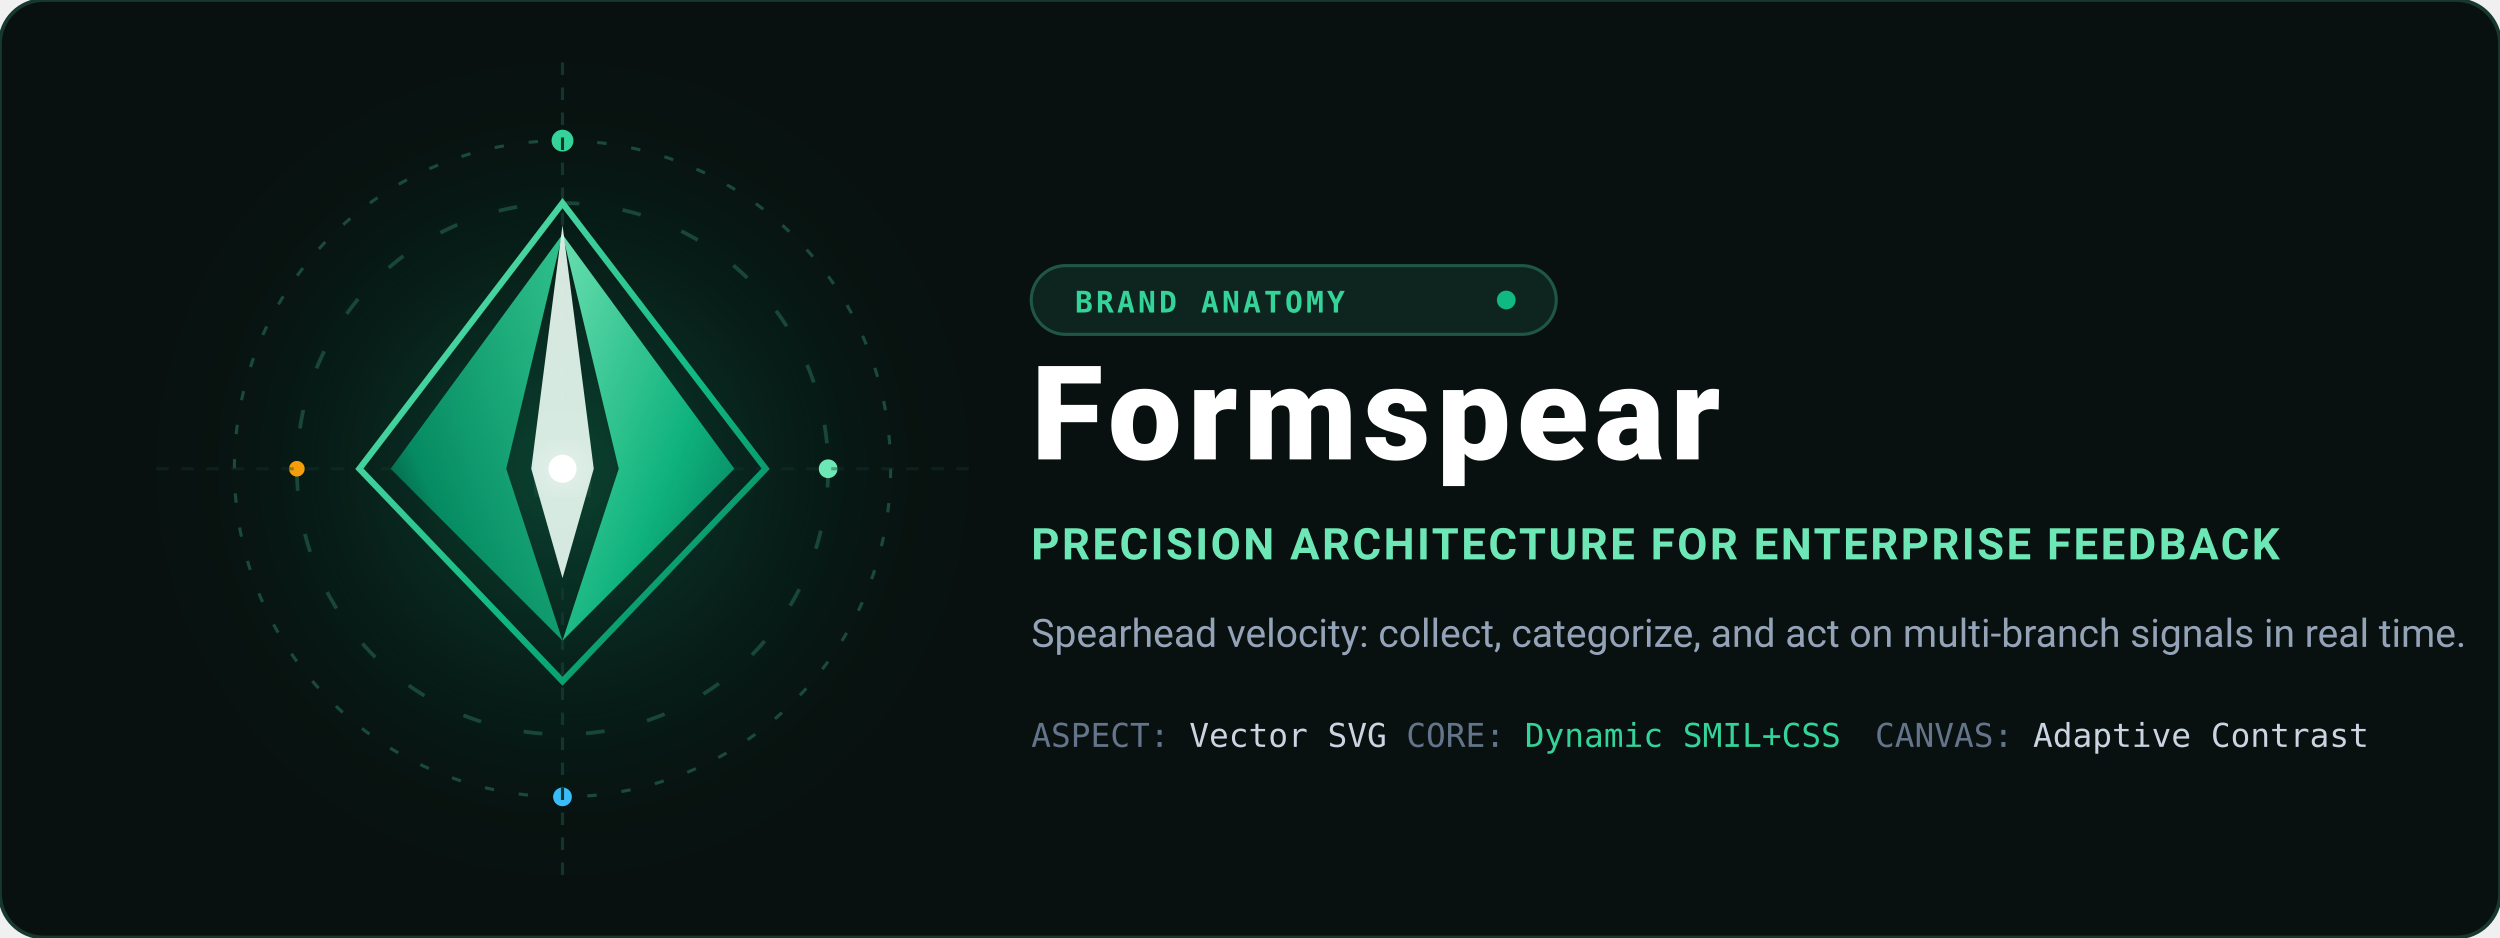
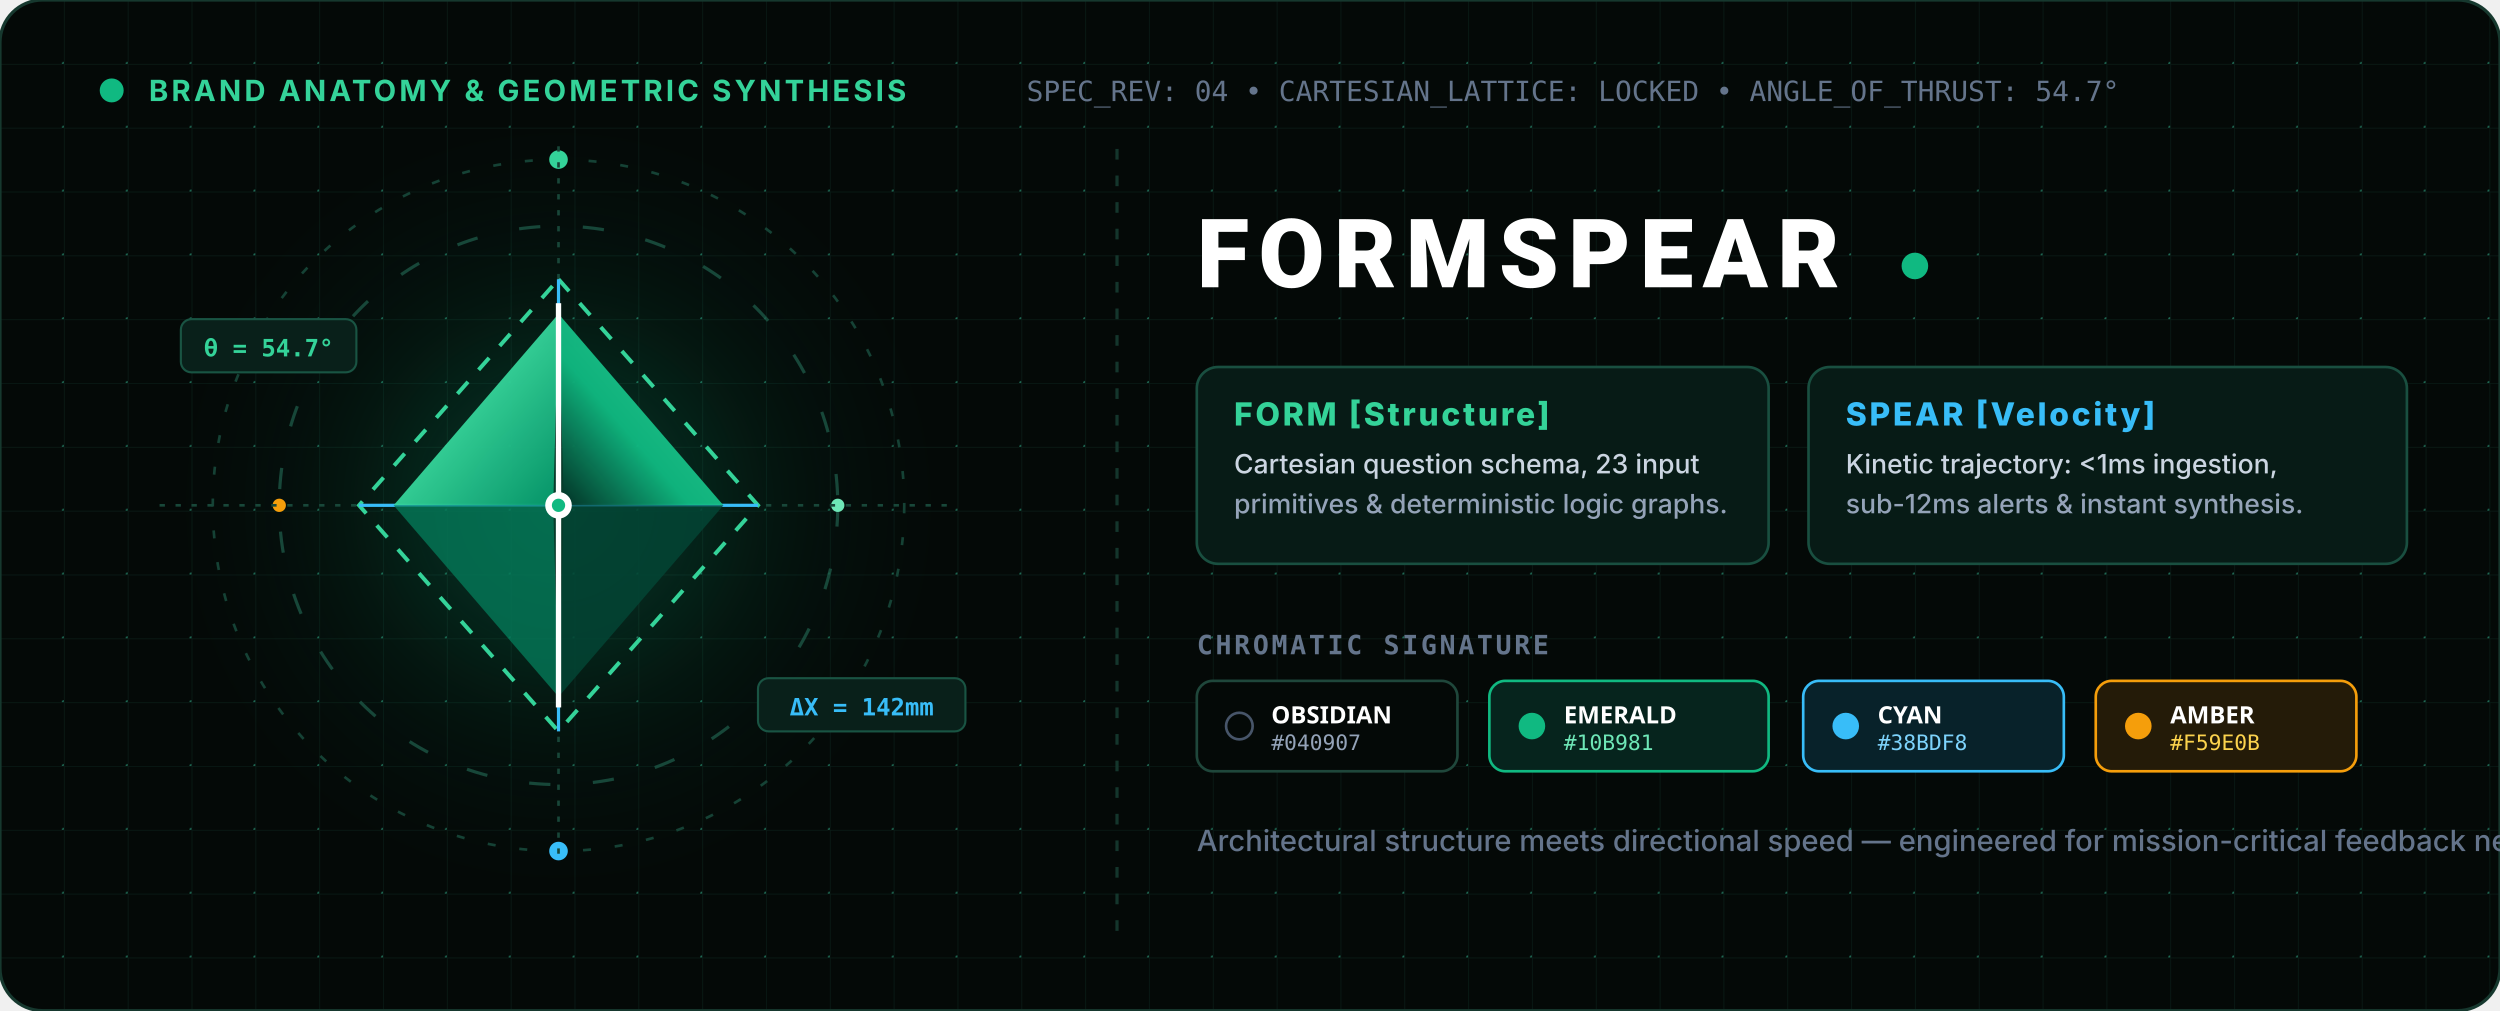
- <svg xmlns="http://www.w3.org/2000/svg" viewBox="0 0 800 300" width="100%" height="100%" fill="none">
+ <svg xmlns="http://www.w3.org/2000/svg" viewBox="0 0 940 380" width="100%" height="100%" fill="none">
  <defs>
-     <radialGradient id="mark-glow" cx="50%" cy="50%" r="55%">
-       <stop offset="0%" stop-color="#10B981" stop-opacity="0.3" />
+     <radialGradient id="mark-aura" cx="50%" cy="50%" r="55%">
+       <stop offset="0%" stop-color="#10B981" stop-opacity="0.32" />
      <stop offset="50%" stop-color="#059669" stop-opacity="0.1" />
-       <stop offset="100%" stop-color="#071310" stop-opacity="0" />
+       <stop offset="100%" stop-color="#040907" stop-opacity="0" />
    </radialGradient>
-     <linearGradient id="blade-grad-1" x1="0%" y1="0%" x2="100%" y2="100%">
-       <stop offset="0%" stop-color="#6EE7B7" />
+     <linearGradient id="facet-grad-a" x1="0%" y1="0%" x2="100%" y2="100%">
+       <stop offset="0%" stop-color="#A7F3D0" />
+       <stop offset="50%" stop-color="#34D399" />
+       <stop offset="100%" stop-color="#059669" />
+     </linearGradient>
+     <linearGradient id="facet-grad-b" x1="100%" y1="0%" x2="0%" y2="100%">
+       <stop offset="0%" stop-color="#34D399" />
      <stop offset="60%" stop-color="#10B981" />
-       <stop offset="100%" stop-color="#047857" />
-     </linearGradient>
-     <linearGradient id="blade-grad-2" x1="100%" y1="0%" x2="0%" y2="100%">
-       <stop offset="0%" stop-color="#34D399" />
-       <stop offset="70%" stop-color="#059669" />
      <stop offset="100%" stop-color="#022C22" />
    </linearGradient>
-     <linearGradient id="orbit-grad" x1="0%" y1="0%" x2="100%" y2="0%">
-       <stop offset="0%" stop-color="#10B981" stop-opacity="0" />
+     <linearGradient id="blueprint-line" x1="0%" y1="0%" x2="100%" y2="0%">
+       <stop offset="0%" stop-color="#10B981" stop-opacity="0.1" />
      <stop offset="50%" stop-color="#38BDF8" stop-opacity="0.8" />
-       <stop offset="100%" stop-color="#10B981" stop-opacity="0" />
+       <stop offset="100%" stop-color="#10B981" stop-opacity="0.1" />
    </linearGradient>
-     <filter id="core-glow" x="-50%" y="-50%" width="200%" height="200%">
-       <feGaussianBlur stdDeviation="6" result="blur" />
-       <feComposite in="SourceGraphic" in2="blur" operator="over" />
-     </filter>
+     <pattern id="diag-blueprint-grid" width="24" height="24" patternUnits="userSpaceOnUse">
+       <path d="M 24 0 L 0 0 0 24" fill="none" stroke="#0E2D24" stroke-width="0.6" stroke-opacity="0.5" />
+       <circle cx="24" cy="24" r="0.8" fill="#1C5E4B" />
+     </pattern>
    <style>
-       @keyframes stroke-draw {
-         0% { stroke-dashoffset: 450; opacity: 0.2; }
-         50% { stroke-dashoffset: 0; opacity: 1; }
-         100% { stroke-dashoffset: 0; opacity: 1; }
+       @keyframes stroke-blueprint {
+         0% { stroke-dashoffset: 560; opacity: 0.15; }
+         45% { stroke-dashoffset: 0; opacity: 1; }
+         90%, 100% { stroke-dashoffset: 0; opacity: 0.8; }
      }
-       @keyframes orbit-spin {
+       @keyframes compass-rotate-cw {
        0% { transform: rotate(0deg); }
        100% { transform: rotate(360deg); }
      }
-       @keyframes orbit-counter-spin {
+       @keyframes compass-rotate-ccw {
        0% { transform: rotate(360deg); }
        100% { transform: rotate(0deg); }
      }
-       @keyframes blade-pulse {
-         0%, 100% { transform: scale(1); filter: drop-shadow(0 0 12px rgba(16, 185, 129, 0.35)); }
-         50% { transform: scale(1.02); filter: drop-shadow(0 0 24px rgba(52, 211, 153, 0.7)); }
+       @keyframes emblem-breathe {
+         0%, 100% { transform: scale(1); filter: drop-shadow(0 0 14px rgba(16, 185, 129, 0.4)); }
+         50% { transform: scale(1.03); filter: drop-shadow(0 0 28px rgba(52, 211, 153, 0.8)); }
      }
-       @keyframes beam-spark {
-         0%, 100% { opacity: 0.2; transform: scaleY(0.7); }
-         50% { opacity: 0.85; transform: scaleY(1.3); }
+       @keyframes measurement-flash {
+         0%, 100% { opacity: 0.4; }
+         50% { opacity: 1; }
+       }
+       @keyframes cursor-beacon {
+         0%, 100% { opacity: 0.2; }
+         50% { opacity: 1; }
      }

-       .stroke-anim {
-         stroke-dasharray: 450;
-         animation: stroke-draw 4.5s ease-in-out infinite;
+       .blueprint-draw {
+         stroke-dasharray: 560;
+         animation: stroke-blueprint 5s cubic-bezier(0.4, 0, 0.2, 1) infinite;
      }
-       .orbit-cw {
-         transform-origin: 180px 150px;
-         animation: orbit-spin 14s linear infinite;
+       .compass-cw {
+         transform-origin: 210px 190px;
+         animation: compass-rotate-cw 18s linear infinite;
      }
-       .orbit-ccw {
-         transform-origin: 180px 150px;
-         animation: orbit-counter-spin 10s linear infinite;
+       .compass-ccw {
+         transform-origin: 210px 190px;
+         animation: compass-rotate-ccw 14s linear infinite;
      }
-       .blade-group {
-         transform-origin: 180px 150px;
-         animation: blade-pulse 4s ease-in-out infinite;
+       .spear-emblem-core {
+         transform-origin: 210px 190px;
+         animation: emblem-breathe 4s ease-in-out infinite;
      }
-       .spark-line {
-         transform-origin: 180px 150px;
-         animation: beam-spark 3s ease-in-out infinite;
+       .dim-callout {
+         animation: measurement-flash 3s ease-in-out infinite;
+       }
+       .pulse-dot {
+         animation: cursor-beacon 1.6s ease-in-out infinite;
      }

      @media (prefers-reduced-motion: reduce) {
-         .stroke-anim, .orbit-cw, .orbit-ccw, .blade-group, .spark-line {
+         .blueprint-draw, .compass-cw, .compass-ccw, .spear-emblem-core, .dim-callout, .pulse-dot {
          animation: none !important;
        }
      }
    </style>
  </defs>
-   <rect width="800" height="300" rx="14" fill="#08110F" />
-   <rect width="800" height="300" rx="14" stroke="#16382E" stroke-width="1.2" />
-   <circle cx="180" cy="150" r="130" fill="url(#mark-glow)" />
-   <g class="orbit-cw">
-     <circle cx="180" cy="150" r="105" stroke="#1A4A3C" stroke-width="1" stroke-dasharray="3, 8" />
-     <circle cx="180" cy="45" r="3.5" fill="#34D399" />
-     <circle cx="180" cy="255" r="3" fill="#38BDF8" />
+   <rect width="940" height="380" rx="16" fill="#040907" />
+   <rect width="940" height="380" rx="16" fill="url(#diag-blueprint-grid)" />
+   <rect width="940" height="380" rx="16" stroke="#16382E" stroke-width="1.2" />
+   <g transform="translate(36, 28)">
+     <circle cx="6" cy="6" r="4.5" fill="#10B981" class="pulse-dot" />
+     <text x="20" y="10" font-family="-apple-system, BlinkMacSystemFont, sans-serif" font-size="11" font-weight="700" fill="#34D399" letter-spacing="1.2">BRAND ANATOMY &amp; GEOMETRIC SYNTHESIS</text>
+     <text x="350" y="10" font-family="ui-monospace, monospace" font-size="10.5" fill="#64748B">SPEC_REV: 04 • CARTESIAN_LATTICE: LOCKED • ANGLE_OF_THRUST: 54.7°</text>
  </g>
-   <g class="orbit-ccw">
-     <circle cx="180" cy="150" r="85" stroke="#1F5A49" stroke-width="1.2" stroke-dasharray="6, 14" opacity="0.7" />
-     <circle cx="95" cy="150" r="2.5" fill="#F59E0B" />
-     <circle cx="265" cy="150" r="3" fill="#6EE7B7" />
+   <line x1="420" y1="56" x2="420" y2="350" stroke="#14362C" stroke-width="1.2" stroke-dasharray="4, 6" />
+   <circle cx="210" cy="190" r="140" fill="url(#mark-aura)" />
+   <g class="compass-cw">
+     <circle cx="210" cy="190" r="130" stroke="#154235" stroke-width="1" stroke-dasharray="3, 9" />
+     <circle cx="210" cy="60" r="3.5" fill="#34D399" />
+     <circle cx="210" cy="320" r="3.5" fill="#38BDF8" />
  </g>
-   <line x1="180" y1="20" x2="180" y2="280" stroke="#12362B" stroke-width="1" stroke-dasharray="4, 4" class="spark-line" />
-   <line x1="50" y1="150" x2="310" y2="150" stroke="#12362B" stroke-width="1" stroke-dasharray="4, 4" opacity="0.4" />
-   <g class="blade-group">
-     <polygon points="180,65 245,150 180,218 115,150" fill="none" stroke="url(#blade-grad-1)" stroke-width="2" class="stroke-anim" />
-     <polygon points="180,75 125,150 180,205 162,150" fill="url(#blade-grad-2)" opacity="0.9" />
-     <polygon points="180,75 235,150 180,205 198,150" fill="url(#blade-grad-1)" opacity="0.95" />
-     <polygon points="180,72 190,150 180,185 170,150" fill="#ECFDF5" opacity="0.9" />
-     <circle cx="180" cy="150" r="4.5" fill="#FFFFFF" filter="url(#core-glow)" />
+   <g class="compass-ccw">
+     <circle cx="210" cy="190" r="105" stroke="#1D5A48" stroke-width="1.2" stroke-dasharray="8, 16" opacity="0.75" />
+     <circle cx="105" cy="190" r="2.5" fill="#F59E0B" />
+     <circle cx="315" cy="190" r="2.5" fill="#6EE7B7" />
  </g>
-   <g transform="translate(330, 85)">
-     <g transform="translate(0, 0)">
-       <rect x="0" y="0" width="168" height="22" rx="11" fill="#0E241F" stroke="#1F5646" stroke-width="1" />
-       <text x="14" y="15" font-family="ui-monospace, monospace" font-size="9.5" font-weight="700" fill="#34D399" letter-spacing="1">BRAND ANATOMY</text>
-       <circle cx="152" cy="11" r="3" fill="#10B981" />
+   <line x1="60" y1="190" x2="360" y2="190" stroke="#184739" stroke-width="1" stroke-dasharray="2, 4" />
+   <line x1="210" y1="55" x2="210" y2="325" stroke="#184739" stroke-width="1" stroke-dasharray="2, 4" />
+   <g class="blueprint-draw">
+     <polygon points="210,105 285,190 210,275 135,190" fill="none" stroke="#34D399" stroke-width="1.5" stroke-dasharray="6, 6" />
+     <line x1="135" y1="190" x2="285" y2="190" stroke="#38BDF8" stroke-width="1.2" />
+     <line x1="210" y1="105" x2="210" y2="275" stroke="#38BDF8" stroke-width="1.2" />
+   </g>
+   <g class="spear-emblem-core">
+     <polygon points="210,118 208,190 148,190" fill="url(#facet-grad-a)" opacity="0.95" />
+     <polygon points="210,262 208,190 148,190" fill="#047857" opacity="0.8" />
+     <polygon points="210,118 212,190 272,190" fill="url(#facet-grad-b)" opacity="0.95" />
+     <polygon points="210,262 212,190 272,190" fill="#024434" opacity="0.85" />
+     <line x1="210" y1="114" x2="210" y2="266" stroke="#FFFFFF" stroke-width="2" />
+     <circle cx="210" cy="190" r="5" fill="#FFFFFF" />
+     <circle cx="210" cy="190" r="2.5" fill="#10B981" />
+   </g>
+   <g class="dim-callout" transform="translate(68, 120)">
+     <rect width="66" height="20" rx="4" fill="#09201A" stroke="#195443" stroke-width="0.8" />
+     <text x="33" y="14" text-anchor="middle" font-family="ui-monospace, monospace" font-size="9" font-weight="600" fill="#34D399">θ = 54.7°</text>
+   </g>
+   <g class="dim-callout" transform="translate(285, 255)">
+     <rect width="78" height="20" rx="4" fill="#09201A" stroke="#195443" stroke-width="0.8" />
+     <text x="39" y="14" text-anchor="middle" font-family="ui-monospace, monospace" font-size="9" font-weight="600" fill="#38BDF8">ΔX = 142mm</text>
+   </g>
+   <g transform="translate(450, 70)">
+     <text x="0" y="38" font-family="-apple-system, BlinkMacSystemFont, 'Segoe UI', Roboto, sans-serif" font-size="36" font-weight="900" fill="#FFFFFF" letter-spacing="3.5">
+       FORMSPEAR
+     </text>
+     <circle cx="270" cy="30" r="5" fill="#10B981" class="pulse-dot" />
+     <g transform="translate(0, 68)">
+       <rect x="0" y="0" width="215" height="74" rx="8" fill="#071B16" stroke="#194F40" stroke-width="1" />
+       <text x="14" y="22" font-family="-apple-system, BlinkMacSystemFont, sans-serif" font-size="12" font-weight="800" fill="#34D399" letter-spacing="1">FORM [Structure]</text>
+       <text x="14" y="40" font-family="-apple-system, BlinkMacSystemFont, sans-serif" font-size="10" font-weight="500" fill="#CBD5E1">Cartesian question schema, 23 input</text>
+       <text x="14" y="55" font-family="-apple-system, BlinkMacSystemFont, sans-serif" font-size="10" font-weight="500" fill="#94A3B8">primitives &amp; deterministic logic graphs.</text>
+       <rect x="230" y="0" width="225" height="74" rx="8" fill="#071B16" stroke="#194F40" stroke-width="1" />
+       <text x="244" y="22" font-family="-apple-system, BlinkMacSystemFont, sans-serif" font-size="12" font-weight="800" fill="#38BDF8" letter-spacing="1">SPEAR [Velocity]</text>
+       <text x="244" y="40" font-family="-apple-system, BlinkMacSystemFont, sans-serif" font-size="10" font-weight="500" fill="#CBD5E1">Kinetic trajectory: &lt;1ms ingestion,</text>
+       <text x="244" y="55" font-family="-apple-system, BlinkMacSystemFont, sans-serif" font-size="10" font-weight="500" fill="#94A3B8">sub-12ms alerts &amp; instant synthesis.</text>
    </g>
-     <text x="0" y="62" font-family="-apple-system, BlinkMacSystemFont, 'Segoe UI', Roboto, 'Inter', sans-serif" font-size="42" font-weight="900" fill="#FFFFFF" letter-spacing="2">
-       Formspear
+     <g transform="translate(0, 162)">
+       <text x="0" y="14" font-family="ui-monospace, monospace" font-size="10" font-weight="700" fill="#64748B" letter-spacing="1">CHROMATIC SIGNATURE</text>
+       <g transform="translate(0, 24)">
+         <rect width="98" height="34" rx="6" fill="#040907" stroke="#1F473B" stroke-width="1" />
+         <circle cx="16" cy="17" r="5" fill="#040907" stroke="#475569" stroke-width="1" />
+         <text x="28" y="16" font-family="sans-serif" font-size="9" font-weight="700" fill="#FFFFFF">OBSIDIAN</text>
+         <text x="28" y="26" font-family="ui-monospace, monospace" font-size="8" fill="#94A3B8">#040907</text>
+       </g>
+       <g transform="translate(110, 24)">
+         <rect width="105" height="34" rx="6" fill="#06241D" stroke="#10B981" stroke-width="1" />
+         <circle cx="16" cy="17" r="5" fill="#10B981" />
+         <text x="28" y="16" font-family="sans-serif" font-size="9" font-weight="700" fill="#FFFFFF">EMERALD</text>
+         <text x="28" y="26" font-family="ui-monospace, monospace" font-size="8" fill="#6EE7B7">#10B981</text>
+       </g>
+       <g transform="translate(228, 24)">
+         <rect width="98" height="34" rx="6" fill="#08222A" stroke="#38BDF8" stroke-width="1" />
+         <circle cx="16" cy="17" r="5" fill="#38BDF8" />
+         <text x="28" y="16" font-family="sans-serif" font-size="9" font-weight="700" fill="#FFFFFF">CYAN</text>
+         <text x="28" y="26" font-family="ui-monospace, monospace" font-size="8" fill="#7DD3FC">#38BDF8</text>
+       </g>
+       <g transform="translate(338, 24)">
+         <rect width="98" height="34" rx="6" fill="#241B08" stroke="#F59E0B" stroke-width="1" />
+         <circle cx="16" cy="17" r="5" fill="#F59E0B" />
+         <text x="28" y="16" font-family="sans-serif" font-size="9" font-weight="700" fill="#FFFFFF">AMBER</text>
+         <text x="28" y="26" font-family="ui-monospace, monospace" font-size="8" fill="#FCD34D">#F59E0B</text>
+       </g>
+     </g>
+     <text x="0" y="250" font-family="-apple-system, BlinkMacSystemFont, sans-serif" font-size="11" font-weight="500" fill="#64748B">
+       Architectural structure meets directional speed — engineered for mission-critical feedback networks.
    </text>
-     <text x="0" y="94" font-family="-apple-system, BlinkMacSystemFont, 'Segoe UI', Roboto, sans-serif" font-size="14" font-weight="600" fill="#6EE7B7" letter-spacing="0.8">
-       PRECISION ARCHITECTURE FOR ENTERPRISE FEEDBACK
-     </text>
-     <text x="0" y="122" font-family="-apple-system, BlinkMacSystemFont, 'Segoe UI', Roboto, sans-serif" font-size="12.5" font-weight="400" fill="#94A3B8">
-       Spearhead velocity: collect, categorize, and act on multi-branch signals in real time.
-     </text>
-     <g transform="translate(0, 142)">
-       <text x="0" y="12" font-family="ui-monospace, monospace" font-size="10.5" fill="#64748B">ASPECT: <tspan fill="#CBD5E1">Vector SVG</tspan>
-       </text>
-       <text x="120" y="12" font-family="ui-monospace, monospace" font-size="10.5" fill="#64748B">CORE: <tspan fill="#34D399">Dynamic SMIL+CSS</tspan>
-       </text>
-       <text x="270" y="12" font-family="ui-monospace, monospace" font-size="10.5" fill="#64748B">CANVAS: <tspan fill="#CBD5E1">Adaptive Contrast</tspan>
-       </text>
-     </g>
  </g>
</svg>
